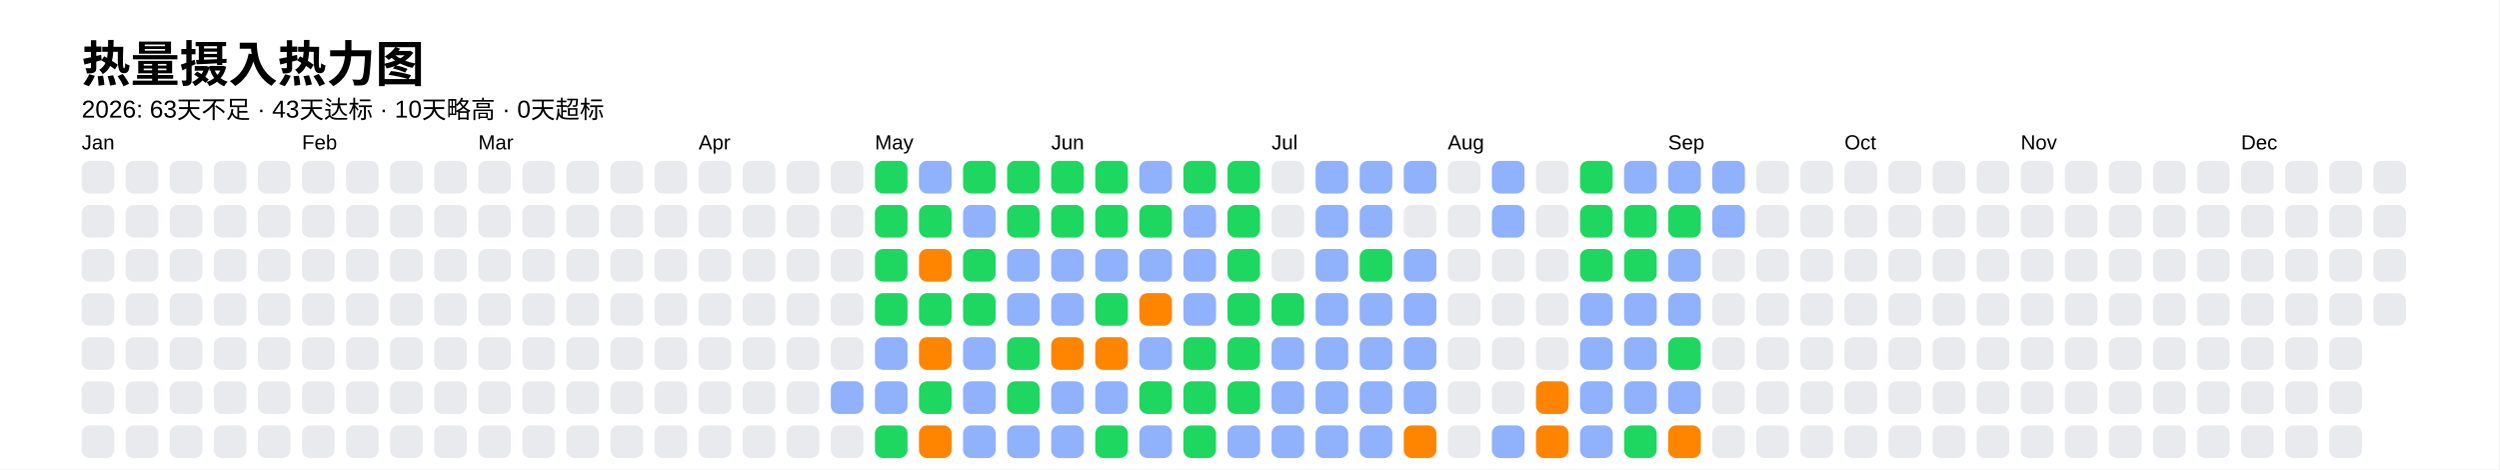
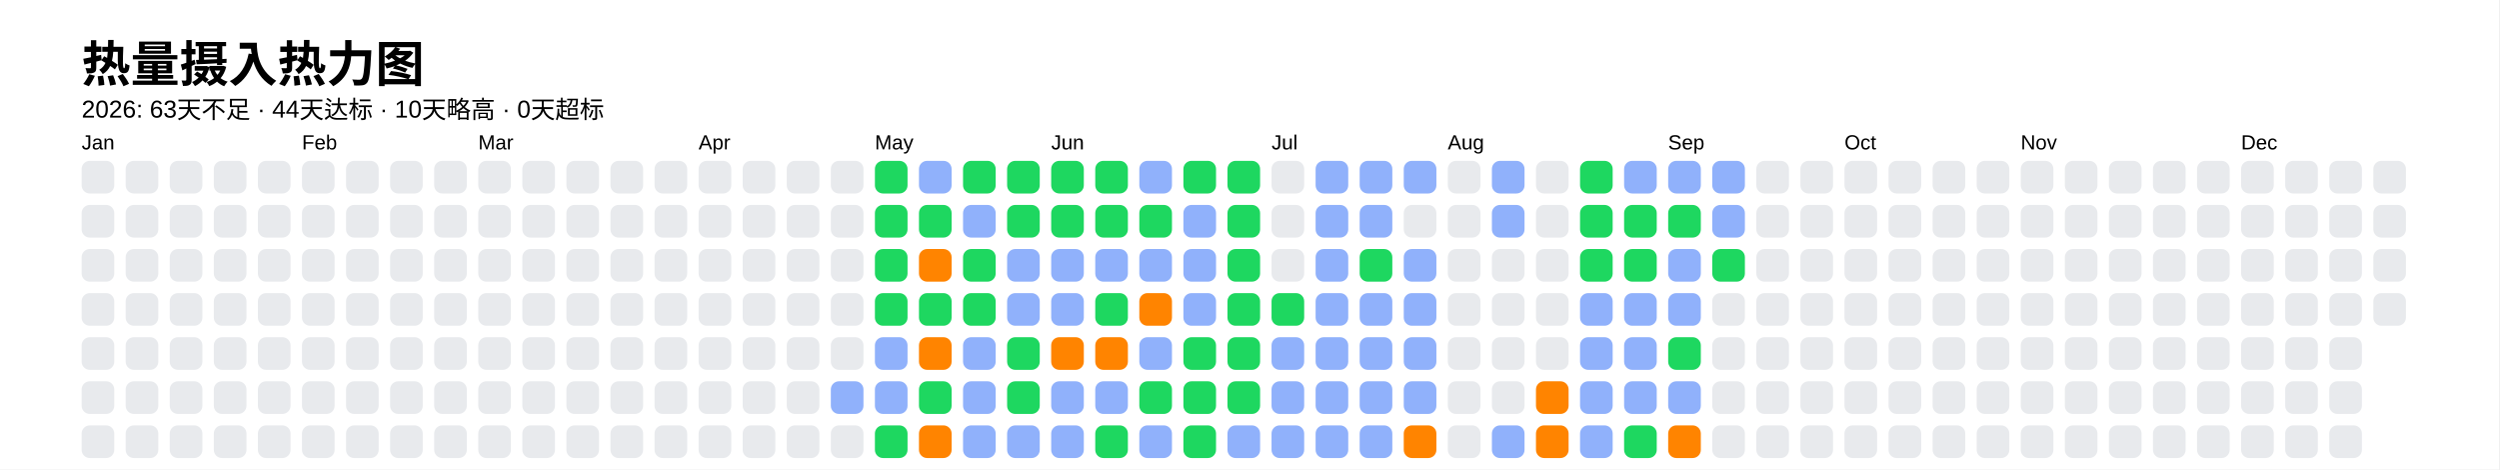
<svg xmlns="http://www.w3.org/2000/svg" style="background-color:white;" baseProfile="full" height="57.5mm" version="1.1" viewBox="0,0,306.2,57.5" width="306.2mm">
  <defs />
  <rect fill="#FFFFFF" height="57.5" width="306.2" x="0" y="0" />
  <text fill="#000000" style="font-size:6px; font-family:Arial; font-weight:bold;" x="10" y="10">热量摄入热力图</text>
-   <text fill="#000000" style="font-size:3px; font-family:Arial;" x="10" y="14.4">2026: 63天不足 · 43天达标 · 10天略高 · 0天超标</text>
+   <text fill="#000000" style="font-size:3px; font-family:Arial;" x="10" y="14.4">2026: 63天不足 · 44天达标 · 10天略高 · 0天超标</text>
  <text fill="#000000" style="font-size:2.5px; font-family:Arial" x="10" y="18.3">Jan</text>
  <rect fill="#E8EAED" height="4" rx="1" ry="1" width="4" x="10" y="19.7" />
  <rect fill="#E8EAED" height="4" rx="1" ry="1" width="4" x="10" y="25.1" />
  <rect fill="#E8EAED" height="4" rx="1" ry="1" width="4" x="10" y="30.5" />
  <rect fill="#E8EAED" height="4" rx="1" ry="1" width="4" x="10" y="35.9" />
  <rect fill="#E8EAED" height="4" rx="1" ry="1" width="4" x="10" y="41.3" />
  <rect fill="#E8EAED" height="4" rx="1" ry="1" width="4" x="10" y="46.7" />
  <rect fill="#E8EAED" height="4" rx="1" ry="1" width="4" x="10" y="52.1" />
  <rect fill="#E8EAED" height="4" rx="1" ry="1" width="4" x="15.4" y="19.7" />
  <rect fill="#E8EAED" height="4" rx="1" ry="1" width="4" x="15.4" y="25.1" />
  <rect fill="#E8EAED" height="4" rx="1" ry="1" width="4" x="15.4" y="30.5" />
  <rect fill="#E8EAED" height="4" rx="1" ry="1" width="4" x="15.4" y="35.9" />
  <rect fill="#E8EAED" height="4" rx="1" ry="1" width="4" x="15.4" y="41.3" />
  <rect fill="#E8EAED" height="4" rx="1" ry="1" width="4" x="15.4" y="46.7" />
  <rect fill="#E8EAED" height="4" rx="1" ry="1" width="4" x="15.4" y="52.1" />
  <rect fill="#E8EAED" height="4" rx="1" ry="1" width="4" x="20.8" y="19.7" />
  <rect fill="#E8EAED" height="4" rx="1" ry="1" width="4" x="20.8" y="25.1" />
  <rect fill="#E8EAED" height="4" rx="1" ry="1" width="4" x="20.8" y="30.5" />
  <rect fill="#E8EAED" height="4" rx="1" ry="1" width="4" x="20.8" y="35.9" />
  <rect fill="#E8EAED" height="4" rx="1" ry="1" width="4" x="20.8" y="41.3" />
  <rect fill="#E8EAED" height="4" rx="1" ry="1" width="4" x="20.8" y="46.7" />
  <rect fill="#E8EAED" height="4" rx="1" ry="1" width="4" x="20.8" y="52.1" />
  <rect fill="#E8EAED" height="4" rx="1" ry="1" width="4" x="26.2" y="19.7" />
  <rect fill="#E8EAED" height="4" rx="1" ry="1" width="4" x="26.2" y="25.1" />
  <rect fill="#E8EAED" height="4" rx="1" ry="1" width="4" x="26.2" y="30.5" />
  <rect fill="#E8EAED" height="4" rx="1" ry="1" width="4" x="26.2" y="35.9" />
  <rect fill="#E8EAED" height="4" rx="1" ry="1" width="4" x="26.2" y="41.3" />
  <rect fill="#E8EAED" height="4" rx="1" ry="1" width="4" x="26.2" y="46.7" />
  <rect fill="#E8EAED" height="4" rx="1" ry="1" width="4" x="26.2" y="52.1" />
  <rect fill="#E8EAED" height="4" rx="1" ry="1" width="4" x="31.6" y="19.7" />
  <rect fill="#E8EAED" height="4" rx="1" ry="1" width="4" x="31.6" y="25.1" />
  <rect fill="#E8EAED" height="4" rx="1" ry="1" width="4" x="31.6" y="30.5" />
  <rect fill="#E8EAED" height="4" rx="1" ry="1" width="4" x="31.6" y="35.9" />
  <rect fill="#E8EAED" height="4" rx="1" ry="1" width="4" x="31.6" y="41.3" />
  <rect fill="#E8EAED" height="4" rx="1" ry="1" width="4" x="31.6" y="46.7" />
  <rect fill="#E8EAED" height="4" rx="1" ry="1" width="4" x="31.6" y="52.1" />
  <text fill="#000000" style="font-size:2.5px; font-family:Arial" x="37.0" y="18.3">Feb</text>
  <rect fill="#E8EAED" height="4" rx="1" ry="1" width="4" x="37.0" y="19.7" />
  <rect fill="#E8EAED" height="4" rx="1" ry="1" width="4" x="37.0" y="25.1" />
  <rect fill="#E8EAED" height="4" rx="1" ry="1" width="4" x="37.0" y="30.5" />
  <rect fill="#E8EAED" height="4" rx="1" ry="1" width="4" x="37.0" y="35.9" />
  <rect fill="#E8EAED" height="4" rx="1" ry="1" width="4" x="37.0" y="41.3" />
  <rect fill="#E8EAED" height="4" rx="1" ry="1" width="4" x="37.0" y="46.7" />
  <rect fill="#E8EAED" height="4" rx="1" ry="1" width="4" x="37.0" y="52.1" />
  <rect fill="#E8EAED" height="4" rx="1" ry="1" width="4" x="42.4" y="19.7" />
  <rect fill="#E8EAED" height="4" rx="1" ry="1" width="4" x="42.4" y="25.1" />
  <rect fill="#E8EAED" height="4" rx="1" ry="1" width="4" x="42.4" y="30.5" />
  <rect fill="#E8EAED" height="4" rx="1" ry="1" width="4" x="42.4" y="35.9" />
  <rect fill="#E8EAED" height="4" rx="1" ry="1" width="4" x="42.4" y="41.3" />
  <rect fill="#E8EAED" height="4" rx="1" ry="1" width="4" x="42.4" y="46.7" />
  <rect fill="#E8EAED" height="4" rx="1" ry="1" width="4" x="42.4" y="52.1" />
  <rect fill="#E8EAED" height="4" rx="1" ry="1" width="4" x="47.8" y="19.7" />
  <rect fill="#E8EAED" height="4" rx="1" ry="1" width="4" x="47.8" y="25.1" />
  <rect fill="#E8EAED" height="4" rx="1" ry="1" width="4" x="47.8" y="30.5" />
  <rect fill="#E8EAED" height="4" rx="1" ry="1" width="4" x="47.8" y="35.9" />
  <rect fill="#E8EAED" height="4" rx="1" ry="1" width="4" x="47.8" y="41.3" />
  <rect fill="#E8EAED" height="4" rx="1" ry="1" width="4" x="47.8" y="46.7" />
  <rect fill="#E8EAED" height="4" rx="1" ry="1" width="4" x="47.8" y="52.1" />
  <rect fill="#E8EAED" height="4" rx="1" ry="1" width="4" x="53.2" y="19.7" />
  <rect fill="#E8EAED" height="4" rx="1" ry="1" width="4" x="53.2" y="25.1" />
  <rect fill="#E8EAED" height="4" rx="1" ry="1" width="4" x="53.2" y="30.5" />
  <rect fill="#E8EAED" height="4" rx="1" ry="1" width="4" x="53.2" y="35.9" />
  <rect fill="#E8EAED" height="4" rx="1" ry="1" width="4" x="53.2" y="41.3" />
  <rect fill="#E8EAED" height="4" rx="1" ry="1" width="4" x="53.2" y="46.7" />
  <rect fill="#E8EAED" height="4" rx="1" ry="1" width="4" x="53.2" y="52.1" />
  <text fill="#000000" style="font-size:2.5px; font-family:Arial" x="58.6" y="18.3">Mar</text>
  <rect fill="#E8EAED" height="4" rx="1" ry="1" width="4" x="58.6" y="19.7" />
  <rect fill="#E8EAED" height="4" rx="1" ry="1" width="4" x="58.6" y="25.1" />
  <rect fill="#E8EAED" height="4" rx="1" ry="1" width="4" x="58.6" y="30.5" />
  <rect fill="#E8EAED" height="4" rx="1" ry="1" width="4" x="58.6" y="35.9" />
  <rect fill="#E8EAED" height="4" rx="1" ry="1" width="4" x="58.6" y="41.3" />
  <rect fill="#E8EAED" height="4" rx="1" ry="1" width="4" x="58.6" y="46.7" />
  <rect fill="#E8EAED" height="4" rx="1" ry="1" width="4" x="58.6" y="52.1" />
  <rect fill="#E8EAED" height="4" rx="1" ry="1" width="4" x="64" y="19.7" />
  <rect fill="#E8EAED" height="4" rx="1" ry="1" width="4" x="64" y="25.1" />
  <rect fill="#E8EAED" height="4" rx="1" ry="1" width="4" x="64" y="30.5" />
  <rect fill="#E8EAED" height="4" rx="1" ry="1" width="4" x="64" y="35.9" />
  <rect fill="#E8EAED" height="4" rx="1" ry="1" width="4" x="64" y="41.3" />
  <rect fill="#E8EAED" height="4" rx="1" ry="1" width="4" x="64" y="46.7" />
  <rect fill="#E8EAED" height="4" rx="1" ry="1" width="4" x="64" y="52.1" />
  <rect fill="#E8EAED" height="4" rx="1" ry="1" width="4" x="69.4" y="19.7" />
  <rect fill="#E8EAED" height="4" rx="1" ry="1" width="4" x="69.4" y="25.1" />
  <rect fill="#E8EAED" height="4" rx="1" ry="1" width="4" x="69.4" y="30.5" />
  <rect fill="#E8EAED" height="4" rx="1" ry="1" width="4" x="69.4" y="35.9" />
  <rect fill="#E8EAED" height="4" rx="1" ry="1" width="4" x="69.4" y="41.3" />
  <rect fill="#E8EAED" height="4" rx="1" ry="1" width="4" x="69.4" y="46.7" />
  <rect fill="#E8EAED" height="4" rx="1" ry="1" width="4" x="69.4" y="52.1" />
  <rect fill="#E8EAED" height="4" rx="1" ry="1" width="4" x="74.8" y="19.7" />
  <rect fill="#E8EAED" height="4" rx="1" ry="1" width="4" x="74.8" y="25.1" />
  <rect fill="#E8EAED" height="4" rx="1" ry="1" width="4" x="74.8" y="30.5" />
  <rect fill="#E8EAED" height="4" rx="1" ry="1" width="4" x="74.8" y="35.9" />
  <rect fill="#E8EAED" height="4" rx="1" ry="1" width="4" x="74.8" y="41.3" />
  <rect fill="#E8EAED" height="4" rx="1" ry="1" width="4" x="74.8" y="46.7" />
  <rect fill="#E8EAED" height="4" rx="1" ry="1" width="4" x="74.8" y="52.1" />
  <rect fill="#E8EAED" height="4" rx="1" ry="1" width="4" x="80.2" y="19.7" />
  <rect fill="#E8EAED" height="4" rx="1" ry="1" width="4" x="80.2" y="25.1" />
  <rect fill="#E8EAED" height="4" rx="1" ry="1" width="4" x="80.2" y="30.5" />
  <rect fill="#E8EAED" height="4" rx="1" ry="1" width="4" x="80.2" y="35.9" />
  <rect fill="#E8EAED" height="4" rx="1" ry="1" width="4" x="80.2" y="41.3" />
  <rect fill="#E8EAED" height="4" rx="1" ry="1" width="4" x="80.2" y="46.7" />
  <rect fill="#E8EAED" height="4" rx="1" ry="1" width="4" x="80.2" y="52.1" />
  <text fill="#000000" style="font-size:2.5px; font-family:Arial" x="85.6" y="18.3">Apr</text>
  <rect fill="#E8EAED" height="4" rx="1" ry="1" width="4" x="85.6" y="19.7" />
  <rect fill="#E8EAED" height="4" rx="1" ry="1" width="4" x="85.6" y="25.1" />
  <rect fill="#E8EAED" height="4" rx="1" ry="1" width="4" x="85.6" y="30.5" />
  <rect fill="#E8EAED" height="4" rx="1" ry="1" width="4" x="85.6" y="35.9" />
  <rect fill="#E8EAED" height="4" rx="1" ry="1" width="4" x="85.6" y="41.3" />
  <rect fill="#E8EAED" height="4" rx="1" ry="1" width="4" x="85.6" y="46.7" />
  <rect fill="#E8EAED" height="4" rx="1" ry="1" width="4" x="85.6" y="52.1" />
  <rect fill="#E8EAED" height="4" rx="1" ry="1" width="4" x="91" y="19.7" />
  <rect fill="#E8EAED" height="4" rx="1" ry="1" width="4" x="91" y="25.1" />
  <rect fill="#E8EAED" height="4" rx="1" ry="1" width="4" x="91" y="30.5" />
  <rect fill="#E8EAED" height="4" rx="1" ry="1" width="4" x="91" y="35.9" />
  <rect fill="#E8EAED" height="4" rx="1" ry="1" width="4" x="91" y="41.3" />
  <rect fill="#E8EAED" height="4" rx="1" ry="1" width="4" x="91" y="46.7" />
  <rect fill="#E8EAED" height="4" rx="1" ry="1" width="4" x="91" y="52.1" />
  <rect fill="#E8EAED" height="4" rx="1" ry="1" width="4" x="96.4" y="19.7" />
  <rect fill="#E8EAED" height="4" rx="1" ry="1" width="4" x="96.4" y="25.1" />
  <rect fill="#E8EAED" height="4" rx="1" ry="1" width="4" x="96.4" y="30.5" />
  <rect fill="#E8EAED" height="4" rx="1" ry="1" width="4" x="96.4" y="35.9" />
  <rect fill="#E8EAED" height="4" rx="1" ry="1" width="4" x="96.4" y="41.3" />
  <rect fill="#E8EAED" height="4" rx="1" ry="1" width="4" x="96.4" y="46.7" />
  <rect fill="#E8EAED" height="4" rx="1" ry="1" width="4" x="96.4" y="52.1" />
  <rect fill="#E8EAED" height="4" rx="1" ry="1" width="4" x="101.8" y="19.7" />
  <rect fill="#E8EAED" height="4" rx="1" ry="1" width="4" x="101.8" y="25.1" />
  <rect fill="#E8EAED" height="4" rx="1" ry="1" width="4" x="101.8" y="30.5" />
  <rect fill="#E8EAED" height="4" rx="1" ry="1" width="4" x="101.8" y="35.9" />
  <rect fill="#E8EAED" height="4" rx="1" ry="1" width="4" x="101.8" y="41.3" />
  <rect fill="#90b1fb" height="4" rx="1" ry="1" width="4" x="101.8" y="46.7" />
  <rect fill="#E8EAED" height="4" rx="1" ry="1" width="4" x="101.8" y="52.1" />
  <text fill="#000000" style="font-size:2.5px; font-family:Arial" x="107.2" y="18.3">May</text>
  <rect fill="#1ed760" height="4" rx="1" ry="1" width="4" x="107.2" y="19.7" />
  <rect fill="#1ed760" height="4" rx="1" ry="1" width="4" x="107.2" y="25.1" />
  <rect fill="#1ed760" height="4" rx="1" ry="1" width="4" x="107.2" y="30.5" />
  <rect fill="#1ed760" height="4" rx="1" ry="1" width="4" x="107.2" y="35.9" />
  <rect fill="#90b1fb" height="4" rx="1" ry="1" width="4" x="107.2" y="41.3" />
  <rect fill="#90b1fb" height="4" rx="1" ry="1" width="4" x="107.2" y="46.7" />
  <rect fill="#1ed760" height="4" rx="1" ry="1" width="4" x="107.2" y="52.1" />
  <rect fill="#90b1fb" height="4" rx="1" ry="1" width="4" x="112.6" y="19.7" />
  <rect fill="#1ed760" height="4" rx="1" ry="1" width="4" x="112.6" y="25.1" />
  <rect fill="#ff8400" height="4" rx="1" ry="1" width="4" x="112.6" y="30.5" />
  <rect fill="#1ed760" height="4" rx="1" ry="1" width="4" x="112.6" y="35.9" />
  <rect fill="#ff8400" height="4" rx="1" ry="1" width="4" x="112.6" y="41.3" />
  <rect fill="#1ed760" height="4" rx="1" ry="1" width="4" x="112.6" y="46.7" />
  <rect fill="#ff8400" height="4" rx="1" ry="1" width="4" x="112.6" y="52.1" />
  <rect fill="#1ed760" height="4" rx="1" ry="1" width="4" x="118" y="19.7" />
  <rect fill="#90b1fb" height="4" rx="1" ry="1" width="4" x="118" y="25.1" />
  <rect fill="#1ed760" height="4" rx="1" ry="1" width="4" x="118" y="30.5" />
  <rect fill="#1ed760" height="4" rx="1" ry="1" width="4" x="118" y="35.9" />
  <rect fill="#90b1fb" height="4" rx="1" ry="1" width="4" x="118" y="41.3" />
  <rect fill="#90b1fb" height="4" rx="1" ry="1" width="4" x="118" y="46.7" />
  <rect fill="#90b1fb" height="4" rx="1" ry="1" width="4" x="118" y="52.1" />
  <rect fill="#1ed760" height="4" rx="1" ry="1" width="4" x="123.4" y="19.7" />
  <rect fill="#1ed760" height="4" rx="1" ry="1" width="4" x="123.4" y="25.1" />
  <rect fill="#90b1fb" height="4" rx="1" ry="1" width="4" x="123.4" y="30.5" />
  <rect fill="#90b1fb" height="4" rx="1" ry="1" width="4" x="123.4" y="35.9" />
  <rect fill="#1ed760" height="4" rx="1" ry="1" width="4" x="123.4" y="41.3" />
  <rect fill="#1ed760" height="4" rx="1" ry="1" width="4" x="123.4" y="46.7" />
  <rect fill="#90b1fb" height="4" rx="1" ry="1" width="4" x="123.4" y="52.1" />
  <text fill="#000000" style="font-size:2.5px; font-family:Arial" x="128.8" y="18.3">Jun</text>
  <rect fill="#1ed760" height="4" rx="1" ry="1" width="4" x="128.8" y="19.7" />
  <rect fill="#1ed760" height="4" rx="1" ry="1" width="4" x="128.8" y="25.1" />
  <rect fill="#90b1fb" height="4" rx="1" ry="1" width="4" x="128.8" y="30.5" />
  <rect fill="#90b1fb" height="4" rx="1" ry="1" width="4" x="128.8" y="35.9" />
  <rect fill="#ff8400" height="4" rx="1" ry="1" width="4" x="128.8" y="41.3" />
  <rect fill="#90b1fb" height="4" rx="1" ry="1" width="4" x="128.8" y="46.7" />
  <rect fill="#90b1fb" height="4" rx="1" ry="1" width="4" x="128.8" y="52.1" />
  <rect fill="#1ed760" height="4" rx="1" ry="1" width="4" x="134.2" y="19.7" />
  <rect fill="#1ed760" height="4" rx="1" ry="1" width="4" x="134.2" y="25.1" />
  <rect fill="#90b1fb" height="4" rx="1" ry="1" width="4" x="134.2" y="30.5" />
  <rect fill="#1ed760" height="4" rx="1" ry="1" width="4" x="134.2" y="35.9" />
  <rect fill="#ff8400" height="4" rx="1" ry="1" width="4" x="134.2" y="41.3" />
  <rect fill="#90b1fb" height="4" rx="1" ry="1" width="4" x="134.2" y="46.7" />
  <rect fill="#1ed760" height="4" rx="1" ry="1" width="4" x="134.2" y="52.1" />
  <rect fill="#90b1fb" height="4" rx="1" ry="1" width="4" x="139.6" y="19.7" />
  <rect fill="#1ed760" height="4" rx="1" ry="1" width="4" x="139.6" y="25.1" />
  <rect fill="#90b1fb" height="4" rx="1" ry="1" width="4" x="139.6" y="30.5" />
  <rect fill="#ff8400" height="4" rx="1" ry="1" width="4" x="139.6" y="35.9" />
  <rect fill="#90b1fb" height="4" rx="1" ry="1" width="4" x="139.6" y="41.3" />
  <rect fill="#1ed760" height="4" rx="1" ry="1" width="4" x="139.6" y="46.7" />
  <rect fill="#90b1fb" height="4" rx="1" ry="1" width="4" x="139.6" y="52.1" />
  <rect fill="#1ed760" height="4" rx="1" ry="1" width="4" x="145" y="19.7" />
  <rect fill="#90b1fb" height="4" rx="1" ry="1" width="4" x="145" y="25.1" />
  <rect fill="#90b1fb" height="4" rx="1" ry="1" width="4" x="145" y="30.5" />
  <rect fill="#90b1fb" height="4" rx="1" ry="1" width="4" x="145" y="35.9" />
  <rect fill="#1ed760" height="4" rx="1" ry="1" width="4" x="145" y="41.3" />
  <rect fill="#1ed760" height="4" rx="1" ry="1" width="4" x="145" y="46.7" />
  <rect fill="#1ed760" height="4" rx="1" ry="1" width="4" x="145" y="52.1" />
  <rect fill="#1ed760" height="4" rx="1" ry="1" width="4" x="150.4" y="19.7" />
  <rect fill="#1ed760" height="4" rx="1" ry="1" width="4" x="150.4" y="25.1" />
  <rect fill="#1ed760" height="4" rx="1" ry="1" width="4" x="150.4" y="30.5" />
  <rect fill="#1ed760" height="4" rx="1" ry="1" width="4" x="150.4" y="35.9" />
  <rect fill="#1ed760" height="4" rx="1" ry="1" width="4" x="150.4" y="41.3" />
  <rect fill="#1ed760" height="4" rx="1" ry="1" width="4" x="150.4" y="46.7" />
  <rect fill="#90b1fb" height="4" rx="1" ry="1" width="4" x="150.4" y="52.1" />
  <text fill="#000000" style="font-size:2.5px; font-family:Arial" x="155.8" y="18.3">Jul</text>
  <rect fill="#E8EAED" height="4" rx="1" ry="1" width="4" x="155.8" y="19.7" />
  <rect fill="#E8EAED" height="4" rx="1" ry="1" width="4" x="155.8" y="25.1" />
  <rect fill="#E8EAED" height="4" rx="1" ry="1" width="4" x="155.8" y="30.5" />
  <rect fill="#1ed760" height="4" rx="1" ry="1" width="4" x="155.8" y="35.9" />
  <rect fill="#90b1fb" height="4" rx="1" ry="1" width="4" x="155.8" y="41.3" />
  <rect fill="#90b1fb" height="4" rx="1" ry="1" width="4" x="155.8" y="46.7" />
  <rect fill="#90b1fb" height="4" rx="1" ry="1" width="4" x="155.8" y="52.1" />
  <rect fill="#90b1fb" height="4" rx="1" ry="1" width="4" x="161.2" y="19.7" />
  <rect fill="#90b1fb" height="4" rx="1" ry="1" width="4" x="161.2" y="25.1" />
  <rect fill="#90b1fb" height="4" rx="1" ry="1" width="4" x="161.2" y="30.5" />
  <rect fill="#90b1fb" height="4" rx="1" ry="1" width="4" x="161.2" y="35.9" />
  <rect fill="#90b1fb" height="4" rx="1" ry="1" width="4" x="161.2" y="41.3" />
  <rect fill="#90b1fb" height="4" rx="1" ry="1" width="4" x="161.2" y="46.7" />
  <rect fill="#90b1fb" height="4" rx="1" ry="1" width="4" x="161.2" y="52.1" />
  <rect fill="#90b1fb" height="4" rx="1" ry="1" width="4" x="166.6" y="19.7" />
  <rect fill="#90b1fb" height="4" rx="1" ry="1" width="4" x="166.6" y="25.1" />
  <rect fill="#1ed760" height="4" rx="1" ry="1" width="4" x="166.6" y="30.5" />
  <rect fill="#90b1fb" height="4" rx="1" ry="1" width="4" x="166.6" y="35.9" />
  <rect fill="#90b1fb" height="4" rx="1" ry="1" width="4" x="166.6" y="41.3" />
  <rect fill="#90b1fb" height="4" rx="1" ry="1" width="4" x="166.6" y="46.7" />
  <rect fill="#90b1fb" height="4" rx="1" ry="1" width="4" x="166.6" y="52.1" />
  <rect fill="#90b1fb" height="4" rx="1" ry="1" width="4" x="172" y="19.7" />
  <rect fill="#E8EAED" height="4" rx="1" ry="1" width="4" x="172" y="25.1" />
  <rect fill="#90b1fb" height="4" rx="1" ry="1" width="4" x="172" y="30.5" />
  <rect fill="#90b1fb" height="4" rx="1" ry="1" width="4" x="172" y="35.9" />
  <rect fill="#90b1fb" height="4" rx="1" ry="1" width="4" x="172" y="41.3" />
  <rect fill="#90b1fb" height="4" rx="1" ry="1" width="4" x="172" y="46.7" />
  <rect fill="#ff8400" height="4" rx="1" ry="1" width="4" x="172" y="52.1" />
  <text fill="#000000" style="font-size:2.5px; font-family:Arial" x="177.4" y="18.3">Aug</text>
  <rect fill="#E8EAED" height="4" rx="1" ry="1" width="4" x="177.4" y="19.7" />
  <rect fill="#E8EAED" height="4" rx="1" ry="1" width="4" x="177.4" y="25.1" />
  <rect fill="#E8EAED" height="4" rx="1" ry="1" width="4" x="177.4" y="30.5" />
  <rect fill="#E8EAED" height="4" rx="1" ry="1" width="4" x="177.4" y="35.9" />
  <rect fill="#E8EAED" height="4" rx="1" ry="1" width="4" x="177.4" y="41.3" />
  <rect fill="#E8EAED" height="4" rx="1" ry="1" width="4" x="177.4" y="46.7" />
  <rect fill="#E8EAED" height="4" rx="1" ry="1" width="4" x="177.4" y="52.1" />
  <rect fill="#90b1fb" height="4" rx="1" ry="1" width="4" x="182.8" y="19.7" />
  <rect fill="#90b1fb" height="4" rx="1" ry="1" width="4" x="182.8" y="25.1" />
  <rect fill="#E8EAED" height="4" rx="1" ry="1" width="4" x="182.8" y="30.5" />
  <rect fill="#E8EAED" height="4" rx="1" ry="1" width="4" x="182.8" y="35.9" />
  <rect fill="#E8EAED" height="4" rx="1" ry="1" width="4" x="182.8" y="41.3" />
  <rect fill="#E8EAED" height="4" rx="1" ry="1" width="4" x="182.8" y="46.7" />
  <rect fill="#90b1fb" height="4" rx="1" ry="1" width="4" x="182.8" y="52.1" />
  <rect fill="#E8EAED" height="4" rx="1" ry="1" width="4" x="188.2" y="19.7" />
  <rect fill="#E8EAED" height="4" rx="1" ry="1" width="4" x="188.2" y="25.1" />
  <rect fill="#E8EAED" height="4" rx="1" ry="1" width="4" x="188.2" y="30.5" />
  <rect fill="#E8EAED" height="4" rx="1" ry="1" width="4" x="188.2" y="35.9" />
  <rect fill="#E8EAED" height="4" rx="1" ry="1" width="4" x="188.2" y="41.3" />
  <rect fill="#ff8400" height="4" rx="1" ry="1" width="4" x="188.2" y="46.7" />
  <rect fill="#ff8400" height="4" rx="1" ry="1" width="4" x="188.2" y="52.1" />
  <rect fill="#1ed760" height="4" rx="1" ry="1" width="4" x="193.6" y="19.7" />
  <rect fill="#1ed760" height="4" rx="1" ry="1" width="4" x="193.6" y="25.1" />
  <rect fill="#1ed760" height="4" rx="1" ry="1" width="4" x="193.6" y="30.5" />
  <rect fill="#90b1fb" height="4" rx="1" ry="1" width="4" x="193.6" y="35.9" />
  <rect fill="#90b1fb" height="4" rx="1" ry="1" width="4" x="193.6" y="41.3" />
  <rect fill="#90b1fb" height="4" rx="1" ry="1" width="4" x="193.6" y="46.7" />
  <rect fill="#90b1fb" height="4" rx="1" ry="1" width="4" x="193.6" y="52.1" />
  <rect fill="#90b1fb" height="4" rx="1" ry="1" width="4" x="199" y="19.7" />
  <rect fill="#1ed760" height="4" rx="1" ry="1" width="4" x="199" y="25.1" />
  <rect fill="#1ed760" height="4" rx="1" ry="1" width="4" x="199" y="30.5" />
  <rect fill="#90b1fb" height="4" rx="1" ry="1" width="4" x="199" y="35.9" />
  <rect fill="#90b1fb" height="4" rx="1" ry="1" width="4" x="199" y="41.3" />
  <rect fill="#90b1fb" height="4" rx="1" ry="1" width="4" x="199" y="46.7" />
  <rect fill="#1ed760" height="4" rx="1" ry="1" width="4" x="199" y="52.1" />
  <text fill="#000000" style="font-size:2.5px; font-family:Arial" x="204.4" y="18.3">Sep</text>
  <rect fill="#90b1fb" height="4" rx="1" ry="1" width="4" x="204.4" y="19.7" />
  <rect fill="#1ed760" height="4" rx="1" ry="1" width="4" x="204.4" y="25.1" />
  <rect fill="#90b1fb" height="4" rx="1" ry="1" width="4" x="204.4" y="30.5" />
  <rect fill="#90b1fb" height="4" rx="1" ry="1" width="4" x="204.4" y="35.9" />
  <rect fill="#1ed760" height="4" rx="1" ry="1" width="4" x="204.4" y="41.3" />
  <rect fill="#90b1fb" height="4" rx="1" ry="1" width="4" x="204.4" y="46.7" />
  <rect fill="#ff8400" height="4" rx="1" ry="1" width="4" x="204.4" y="52.1" />
  <rect fill="#90b1fb" height="4" rx="1" ry="1" width="4" x="209.8" y="19.7" />
  <rect fill="#90b1fb" height="4" rx="1" ry="1" width="4" x="209.8" y="25.1" />
-   <rect fill="#E8EAED" height="4" rx="1" ry="1" width="4" x="209.8" y="30.5" />
+   <rect fill="#1ed760" height="4" rx="1" ry="1" width="4" x="209.8" y="30.5" />
  <rect fill="#E8EAED" height="4" rx="1" ry="1" width="4" x="209.8" y="35.9" />
  <rect fill="#E8EAED" height="4" rx="1" ry="1" width="4" x="209.8" y="41.3" />
  <rect fill="#E8EAED" height="4" rx="1" ry="1" width="4" x="209.8" y="46.7" />
  <rect fill="#E8EAED" height="4" rx="1" ry="1" width="4" x="209.8" y="52.1" />
  <rect fill="#E8EAED" height="4" rx="1" ry="1" width="4" x="215.2" y="19.7" />
  <rect fill="#E8EAED" height="4" rx="1" ry="1" width="4" x="215.2" y="25.1" />
  <rect fill="#E8EAED" height="4" rx="1" ry="1" width="4" x="215.2" y="30.5" />
  <rect fill="#E8EAED" height="4" rx="1" ry="1" width="4" x="215.2" y="35.9" />
  <rect fill="#E8EAED" height="4" rx="1" ry="1" width="4" x="215.2" y="41.3" />
  <rect fill="#E8EAED" height="4" rx="1" ry="1" width="4" x="215.2" y="46.7" />
  <rect fill="#E8EAED" height="4" rx="1" ry="1" width="4" x="215.2" y="52.1" />
  <rect fill="#E8EAED" height="4" rx="1" ry="1" width="4" x="220.6" y="19.7" />
  <rect fill="#E8EAED" height="4" rx="1" ry="1" width="4" x="220.6" y="25.1" />
  <rect fill="#E8EAED" height="4" rx="1" ry="1" width="4" x="220.6" y="30.5" />
  <rect fill="#E8EAED" height="4" rx="1" ry="1" width="4" x="220.6" y="35.9" />
  <rect fill="#E8EAED" height="4" rx="1" ry="1" width="4" x="220.6" y="41.3" />
  <rect fill="#E8EAED" height="4" rx="1" ry="1" width="4" x="220.6" y="46.7" />
  <rect fill="#E8EAED" height="4" rx="1" ry="1" width="4" x="220.6" y="52.1" />
  <text fill="#000000" style="font-size:2.5px; font-family:Arial" x="226" y="18.3">Oct</text>
  <rect fill="#E8EAED" height="4" rx="1" ry="1" width="4" x="226" y="19.7" />
  <rect fill="#E8EAED" height="4" rx="1" ry="1" width="4" x="226" y="25.1" />
  <rect fill="#E8EAED" height="4" rx="1" ry="1" width="4" x="226" y="30.5" />
  <rect fill="#E8EAED" height="4" rx="1" ry="1" width="4" x="226" y="35.9" />
  <rect fill="#E8EAED" height="4" rx="1" ry="1" width="4" x="226" y="41.3" />
  <rect fill="#E8EAED" height="4" rx="1" ry="1" width="4" x="226" y="46.7" />
  <rect fill="#E8EAED" height="4" rx="1" ry="1" width="4" x="226" y="52.1" />
  <rect fill="#E8EAED" height="4" rx="1" ry="1" width="4" x="231.4" y="19.7" />
  <rect fill="#E8EAED" height="4" rx="1" ry="1" width="4" x="231.4" y="25.1" />
  <rect fill="#E8EAED" height="4" rx="1" ry="1" width="4" x="231.4" y="30.5" />
  <rect fill="#E8EAED" height="4" rx="1" ry="1" width="4" x="231.4" y="35.9" />
  <rect fill="#E8EAED" height="4" rx="1" ry="1" width="4" x="231.4" y="41.3" />
  <rect fill="#E8EAED" height="4" rx="1" ry="1" width="4" x="231.4" y="46.7" />
  <rect fill="#E8EAED" height="4" rx="1" ry="1" width="4" x="231.4" y="52.1" />
  <rect fill="#E8EAED" height="4" rx="1" ry="1" width="4" x="236.8" y="19.7" />
  <rect fill="#E8EAED" height="4" rx="1" ry="1" width="4" x="236.8" y="25.1" />
  <rect fill="#E8EAED" height="4" rx="1" ry="1" width="4" x="236.8" y="30.5" />
  <rect fill="#E8EAED" height="4" rx="1" ry="1" width="4" x="236.8" y="35.9" />
  <rect fill="#E8EAED" height="4" rx="1" ry="1" width="4" x="236.8" y="41.3" />
  <rect fill="#E8EAED" height="4" rx="1" ry="1" width="4" x="236.8" y="46.7" />
  <rect fill="#E8EAED" height="4" rx="1" ry="1" width="4" x="236.8" y="52.1" />
  <rect fill="#E8EAED" height="4" rx="1" ry="1" width="4" x="242.2" y="19.7" />
  <rect fill="#E8EAED" height="4" rx="1" ry="1" width="4" x="242.2" y="25.1" />
  <rect fill="#E8EAED" height="4" rx="1" ry="1" width="4" x="242.2" y="30.5" />
  <rect fill="#E8EAED" height="4" rx="1" ry="1" width="4" x="242.2" y="35.9" />
  <rect fill="#E8EAED" height="4" rx="1" ry="1" width="4" x="242.2" y="41.3" />
  <rect fill="#E8EAED" height="4" rx="1" ry="1" width="4" x="242.2" y="46.7" />
  <rect fill="#E8EAED" height="4" rx="1" ry="1" width="4" x="242.2" y="52.1" />
  <text fill="#000000" style="font-size:2.5px; font-family:Arial" x="247.6" y="18.3">Nov</text>
  <rect fill="#E8EAED" height="4" rx="1" ry="1" width="4" x="247.6" y="19.7" />
  <rect fill="#E8EAED" height="4" rx="1" ry="1" width="4" x="247.6" y="25.1" />
  <rect fill="#E8EAED" height="4" rx="1" ry="1" width="4" x="247.6" y="30.5" />
  <rect fill="#E8EAED" height="4" rx="1" ry="1" width="4" x="247.6" y="35.9" />
  <rect fill="#E8EAED" height="4" rx="1" ry="1" width="4" x="247.6" y="41.3" />
  <rect fill="#E8EAED" height="4" rx="1" ry="1" width="4" x="247.6" y="46.7" />
  <rect fill="#E8EAED" height="4" rx="1" ry="1" width="4" x="247.6" y="52.1" />
  <rect fill="#E8EAED" height="4" rx="1" ry="1" width="4" x="253" y="19.7" />
  <rect fill="#E8EAED" height="4" rx="1" ry="1" width="4" x="253" y="25.1" />
  <rect fill="#E8EAED" height="4" rx="1" ry="1" width="4" x="253" y="30.5" />
  <rect fill="#E8EAED" height="4" rx="1" ry="1" width="4" x="253" y="35.9" />
  <rect fill="#E8EAED" height="4" rx="1" ry="1" width="4" x="253" y="41.3" />
  <rect fill="#E8EAED" height="4" rx="1" ry="1" width="4" x="253" y="46.7" />
  <rect fill="#E8EAED" height="4" rx="1" ry="1" width="4" x="253" y="52.1" />
  <rect fill="#E8EAED" height="4" rx="1" ry="1" width="4" x="258.4" y="19.7" />
  <rect fill="#E8EAED" height="4" rx="1" ry="1" width="4" x="258.4" y="25.1" />
  <rect fill="#E8EAED" height="4" rx="1" ry="1" width="4" x="258.4" y="30.5" />
  <rect fill="#E8EAED" height="4" rx="1" ry="1" width="4" x="258.4" y="35.9" />
  <rect fill="#E8EAED" height="4" rx="1" ry="1" width="4" x="258.4" y="41.3" />
  <rect fill="#E8EAED" height="4" rx="1" ry="1" width="4" x="258.4" y="46.7" />
  <rect fill="#E8EAED" height="4" rx="1" ry="1" width="4" x="258.4" y="52.1" />
  <rect fill="#E8EAED" height="4" rx="1" ry="1" width="4" x="263.8" y="19.7" />
  <rect fill="#E8EAED" height="4" rx="1" ry="1" width="4" x="263.8" y="25.1" />
  <rect fill="#E8EAED" height="4" rx="1" ry="1" width="4" x="263.8" y="30.5" />
  <rect fill="#E8EAED" height="4" rx="1" ry="1" width="4" x="263.8" y="35.9" />
  <rect fill="#E8EAED" height="4" rx="1" ry="1" width="4" x="263.8" y="41.3" />
  <rect fill="#E8EAED" height="4" rx="1" ry="1" width="4" x="263.8" y="46.7" />
  <rect fill="#E8EAED" height="4" rx="1" ry="1" width="4" x="263.8" y="52.1" />
  <rect fill="#E8EAED" height="4" rx="1" ry="1" width="4" x="269.2" y="19.7" />
  <rect fill="#E8EAED" height="4" rx="1" ry="1" width="4" x="269.2" y="25.1" />
  <rect fill="#E8EAED" height="4" rx="1" ry="1" width="4" x="269.2" y="30.5" />
  <rect fill="#E8EAED" height="4" rx="1" ry="1" width="4" x="269.2" y="35.9" />
  <rect fill="#E8EAED" height="4" rx="1" ry="1" width="4" x="269.2" y="41.3" />
  <rect fill="#E8EAED" height="4" rx="1" ry="1" width="4" x="269.2" y="46.7" />
  <rect fill="#E8EAED" height="4" rx="1" ry="1" width="4" x="269.2" y="52.1" />
  <text fill="#000000" style="font-size:2.5px; font-family:Arial" x="274.6" y="18.3">Dec</text>
  <rect fill="#E8EAED" height="4" rx="1" ry="1" width="4" x="274.6" y="19.7" />
  <rect fill="#E8EAED" height="4" rx="1" ry="1" width="4" x="274.6" y="25.1" />
  <rect fill="#E8EAED" height="4" rx="1" ry="1" width="4" x="274.6" y="30.5" />
  <rect fill="#E8EAED" height="4" rx="1" ry="1" width="4" x="274.6" y="35.9" />
  <rect fill="#E8EAED" height="4" rx="1" ry="1" width="4" x="274.6" y="41.3" />
  <rect fill="#E8EAED" height="4" rx="1" ry="1" width="4" x="274.6" y="46.7" />
  <rect fill="#E8EAED" height="4" rx="1" ry="1" width="4" x="274.6" y="52.1" />
  <rect fill="#E8EAED" height="4" rx="1" ry="1" width="4" x="280" y="19.7" />
  <rect fill="#E8EAED" height="4" rx="1" ry="1" width="4" x="280" y="25.1" />
  <rect fill="#E8EAED" height="4" rx="1" ry="1" width="4" x="280" y="30.5" />
  <rect fill="#E8EAED" height="4" rx="1" ry="1" width="4" x="280" y="35.9" />
  <rect fill="#E8EAED" height="4" rx="1" ry="1" width="4" x="280" y="41.3" />
  <rect fill="#E8EAED" height="4" rx="1" ry="1" width="4" x="280" y="46.7" />
  <rect fill="#E8EAED" height="4" rx="1" ry="1" width="4" x="280" y="52.1" />
  <rect fill="#E8EAED" height="4" rx="1" ry="1" width="4" x="285.4" y="19.7" />
  <rect fill="#E8EAED" height="4" rx="1" ry="1" width="4" x="285.4" y="25.1" />
  <rect fill="#E8EAED" height="4" rx="1" ry="1" width="4" x="285.4" y="30.5" />
  <rect fill="#E8EAED" height="4" rx="1" ry="1" width="4" x="285.4" y="35.9" />
  <rect fill="#E8EAED" height="4" rx="1" ry="1" width="4" x="285.4" y="41.3" />
  <rect fill="#E8EAED" height="4" rx="1" ry="1" width="4" x="285.4" y="46.7" />
  <rect fill="#E8EAED" height="4" rx="1" ry="1" width="4" x="285.4" y="52.1" />
  <rect fill="#E8EAED" height="4" rx="1" ry="1" width="4" x="290.8" y="19.7" />
  <rect fill="#E8EAED" height="4" rx="1" ry="1" width="4" x="290.8" y="25.1" />
  <rect fill="#E8EAED" height="4" rx="1" ry="1" width="4" x="290.8" y="30.5" />
  <rect fill="#E8EAED" height="4" rx="1" ry="1" width="4" x="290.8" y="35.9" />
</svg>
